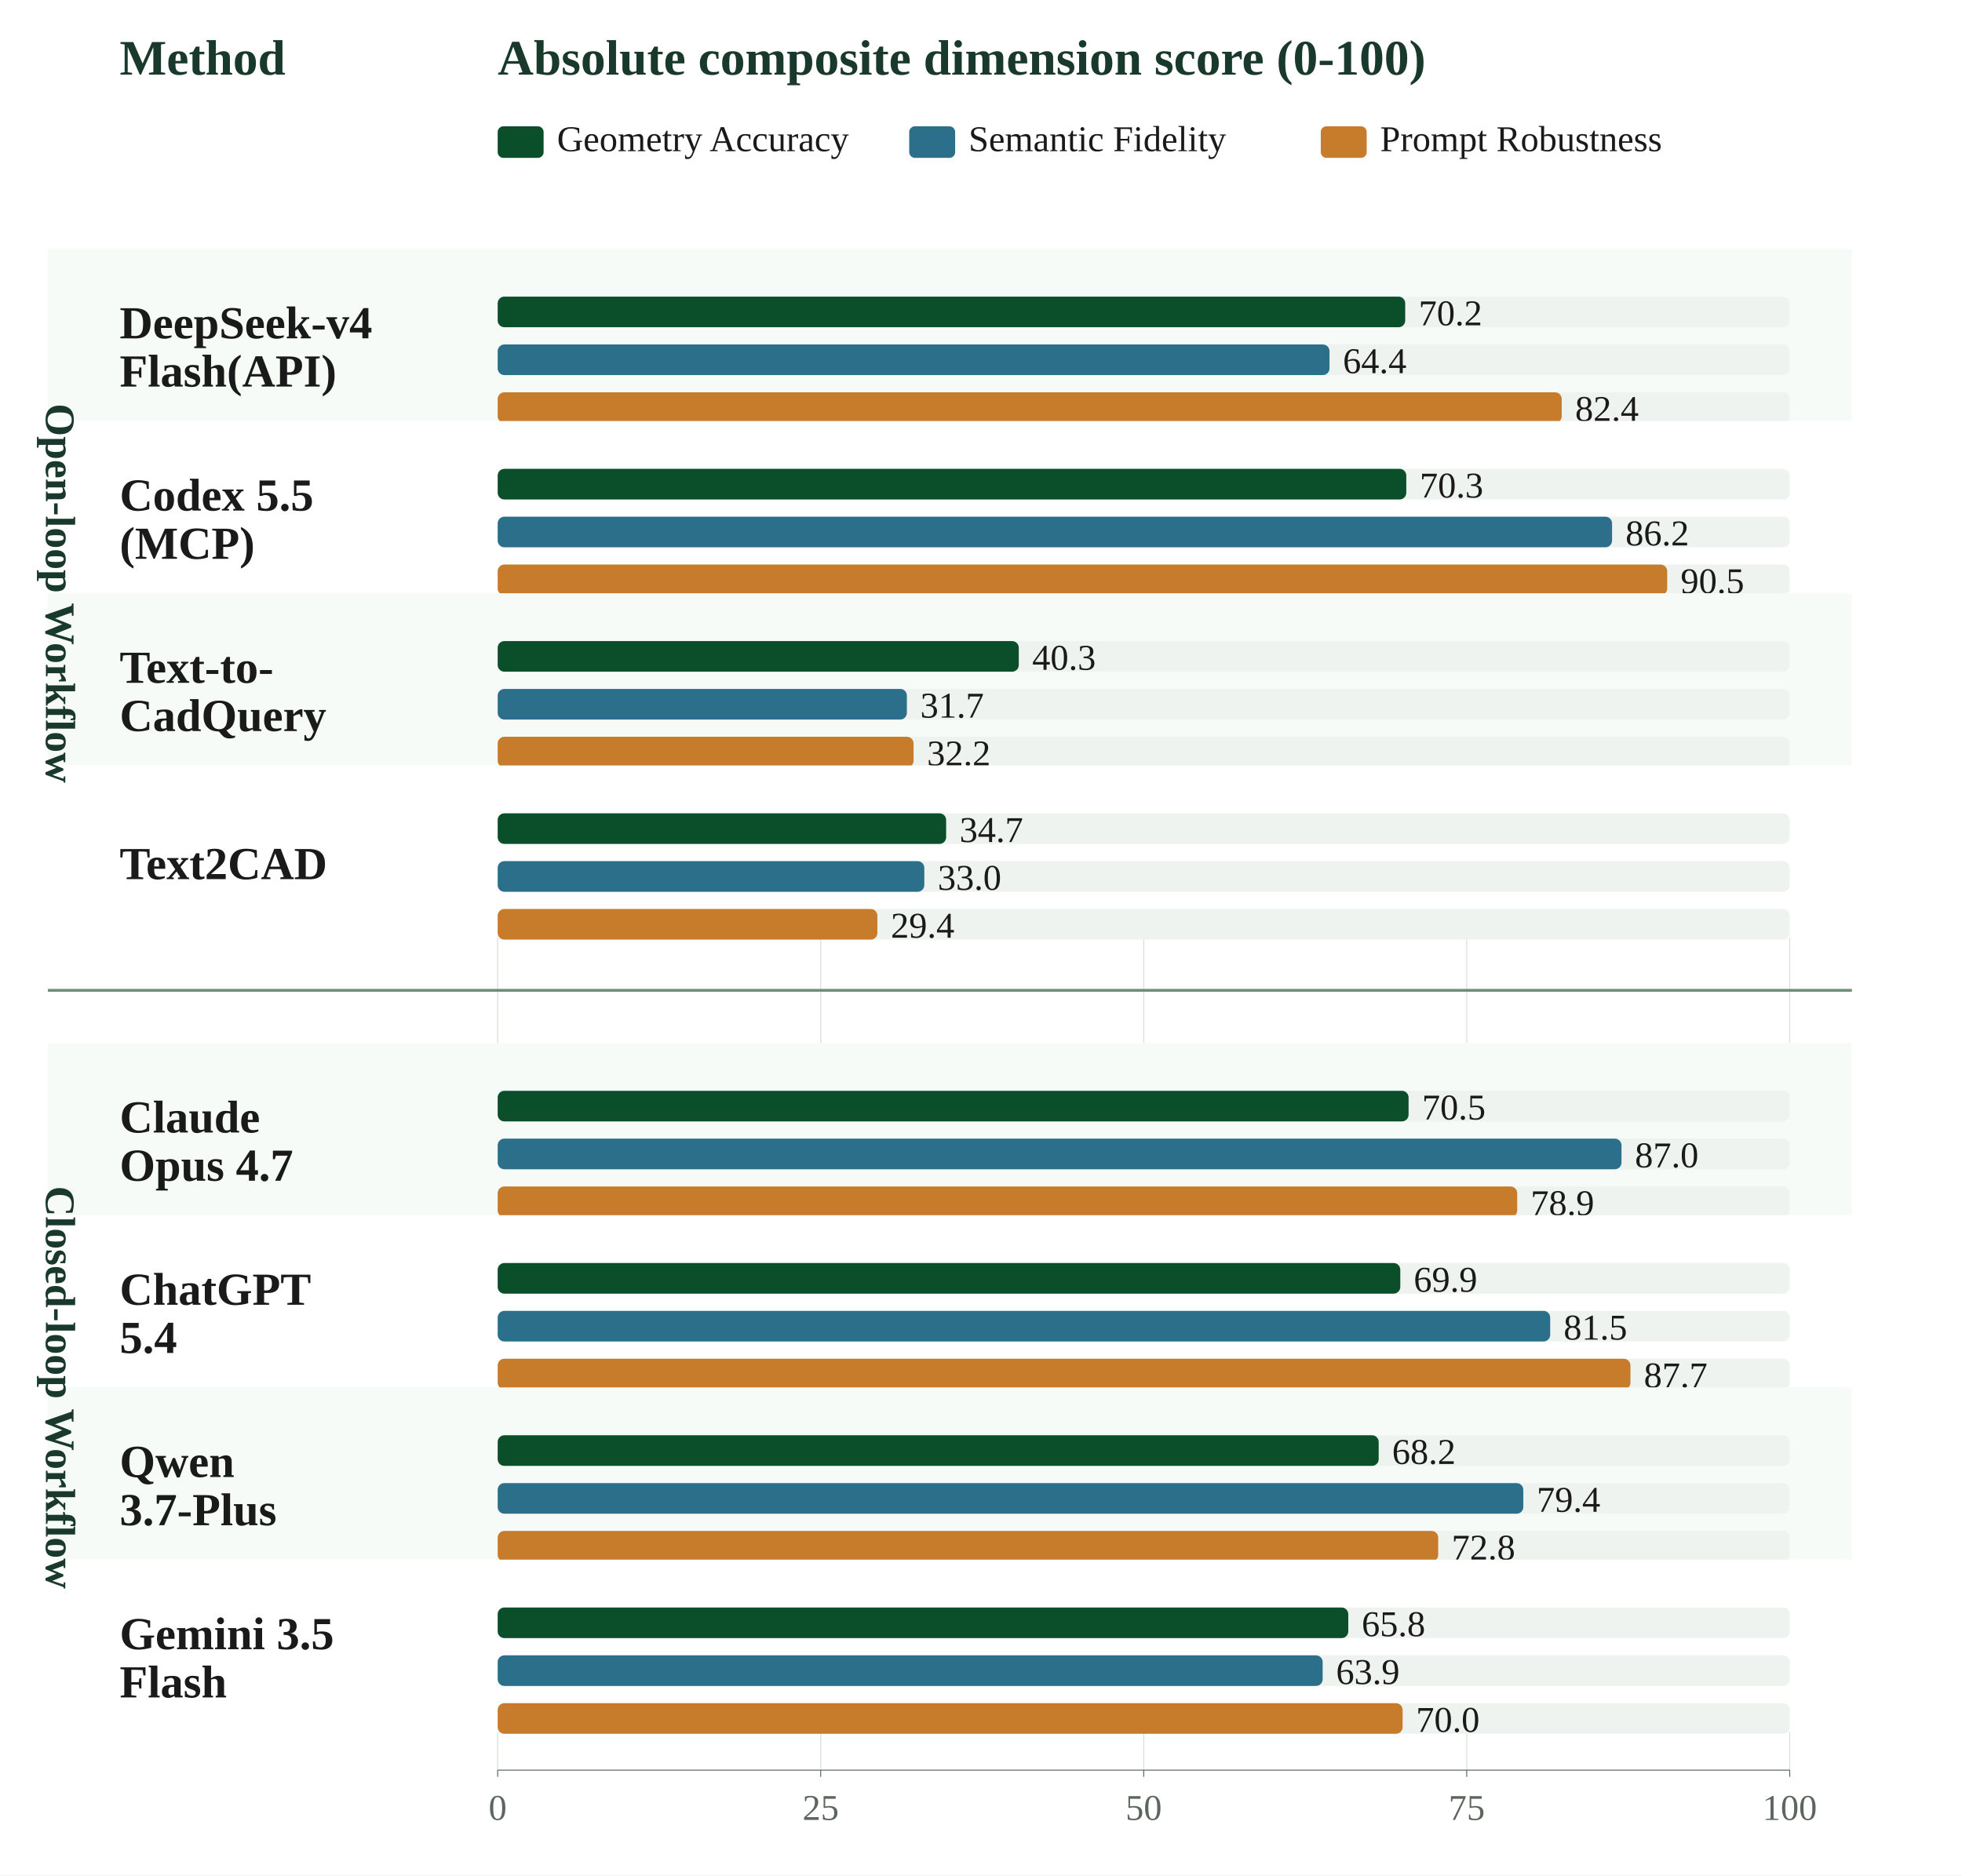
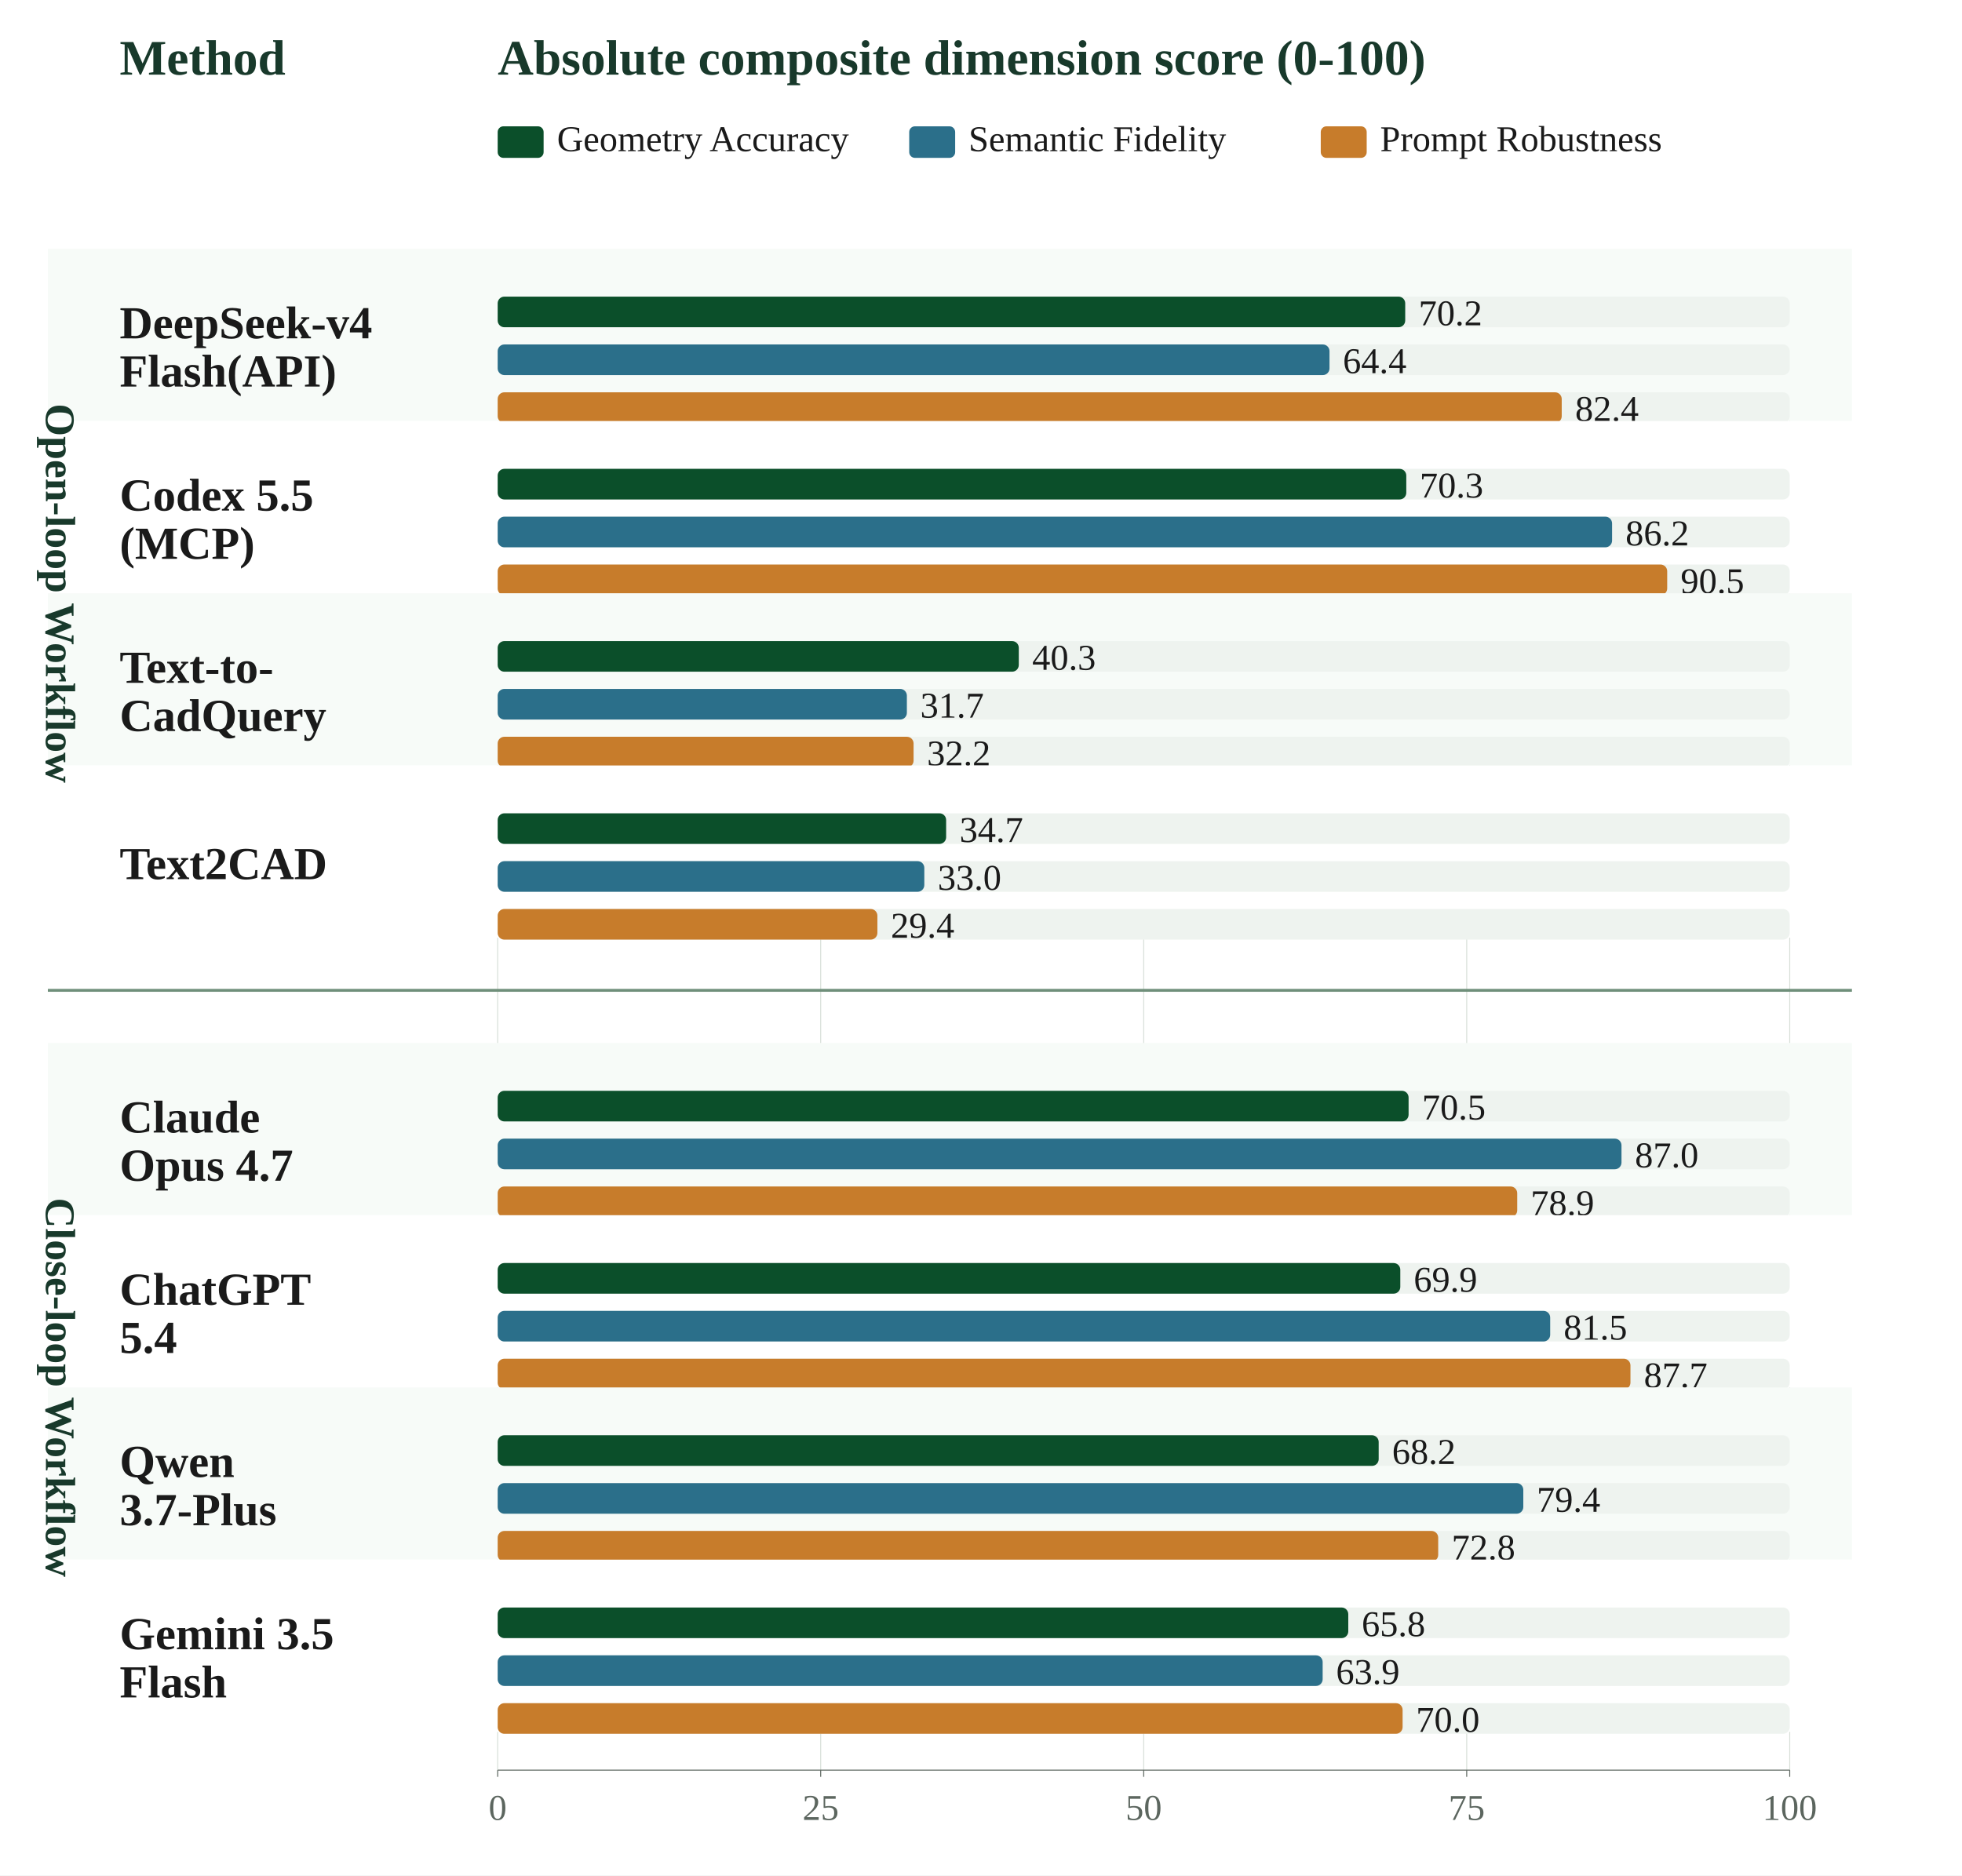
<svg xmlns="http://www.w3.org/2000/svg" width="2050" height="1960" viewBox="0 0 2050 1960">
  <rect width="100%" height="100%" fill="#FFFFFF" />
  <text x="125" y="78" font-family="Times New Roman, Times, serif" font-size="52" font-weight="bold" text-anchor="start" fill="#18392B">Method</text>
  <text x="520" y="78" font-family="Times New Roman, Times, serif" font-size="52" font-weight="bold" text-anchor="start" fill="#18392B">Absolute composite dimension score (0-100)</text>
  <line x1="520.0" y1="272" x2="520.0" y2="1850" stroke="#D7DFD8" stroke-width="1" />
  <line x1="520.0" y1="1850" x2="520.0" y2="1857" stroke="#5C665F" stroke-width="1" />
  <text x="520.0" y="1902" font-family="Times New Roman, Times, serif" font-size="38" font-weight="normal" text-anchor="middle" fill="#5C665F">0</text>
  <line x1="857.5" y1="272" x2="857.5" y2="1850" stroke="#D7DFD8" stroke-width="1" />
  <line x1="857.5" y1="1850" x2="857.5" y2="1857" stroke="#5C665F" stroke-width="1" />
  <text x="857.5" y="1902" font-family="Times New Roman, Times, serif" font-size="38" font-weight="normal" text-anchor="middle" fill="#5C665F">25</text>
  <line x1="1195.0" y1="272" x2="1195.0" y2="1850" stroke="#D7DFD8" stroke-width="1" />
  <line x1="1195.0" y1="1850" x2="1195.0" y2="1857" stroke="#5C665F" stroke-width="1" />
  <text x="1195.0" y="1902" font-family="Times New Roman, Times, serif" font-size="38" font-weight="normal" text-anchor="middle" fill="#5C665F">50</text>
  <line x1="1532.5" y1="272" x2="1532.5" y2="1850" stroke="#D7DFD8" stroke-width="1" />
  <line x1="1532.5" y1="1850" x2="1532.5" y2="1857" stroke="#5C665F" stroke-width="1" />
  <text x="1532.5" y="1902" font-family="Times New Roman, Times, serif" font-size="38" font-weight="normal" text-anchor="middle" fill="#5C665F">75</text>
  <line x1="1870.0" y1="272" x2="1870.0" y2="1850" stroke="#D7DFD8" stroke-width="1" />
  <line x1="1870.0" y1="1850" x2="1870.0" y2="1857" stroke="#5C665F" stroke-width="1" />
  <text x="1870.0" y="1902" font-family="Times New Roman, Times, serif" font-size="38" font-weight="normal" text-anchor="middle" fill="#5C665F">100</text>
  <line x1="520" y1="1850" x2="1870" y2="1850" stroke="#5C665F" stroke-width="1" />
  <rect x="520" y="132" width="48" height="33" rx="6" fill="#0B4F2A" />
  <text x="582" y="158" font-family="Times New Roman, Times, serif" font-size="38" font-weight="normal" text-anchor="start" fill="#1A1A1A">Geometry Accuracy</text>
  <rect x="950" y="132" width="48" height="33" rx="6" fill="#2B6F8A" />
  <text x="1012" y="158" font-family="Times New Roman, Times, serif" font-size="38" font-weight="normal" text-anchor="start" fill="#1A1A1A">Semantic Fidelity</text>
  <rect x="1380" y="132" width="48" height="33" rx="6" fill="#C77C2B" />
  <text x="1442" y="158" font-family="Times New Roman, Times, serif" font-size="38" font-weight="normal" text-anchor="start" fill="#1A1A1A">Prompt Robustness</text>
  <rect x="50" y="260" width="1885" height="180" fill="#F7FBF8" />
  <text x="125" y="353.6" font-family="Times New Roman, Times, serif" font-size="48" font-weight="bold" text-anchor="start" fill="#1A1A1A">DeepSeek-v4</text>
  <text x="125" y="404.0" font-family="Times New Roman, Times, serif" font-size="48" font-weight="bold" text-anchor="start" fill="#1A1A1A">Flash(API)</text>
  <rect x="520" y="310" width="1350" height="32" rx="7" fill="#EEF3EF" />
  <rect x="520" y="310" width="948.25" height="32" rx="7" fill="#0B4F2A" />
  <text x="1482.254" y="340" font-family="Times New Roman, Times, serif" font-size="38" font-weight="normal" text-anchor="start" fill="#1A1A1A">70.2</text>
  <rect x="520" y="360" width="1350" height="32" rx="7" fill="#EEF3EF" />
  <rect x="520" y="360" width="869.13" height="32" rx="7" fill="#2B6F8A" />
  <text x="1403.13" y="390" font-family="Times New Roman, Times, serif" font-size="38" font-weight="normal" text-anchor="start" fill="#1A1A1A">64.4</text>
  <rect x="520" y="410" width="1350" height="32" rx="7" fill="#EEF3EF" />
  <rect x="520" y="410" width="1111.77" height="32" rx="7" fill="#C77C2B" />
  <text x="1645.769" y="440" font-family="Times New Roman, Times, serif" font-size="38" font-weight="normal" text-anchor="start" fill="#1A1A1A">82.4</text>
  <rect x="50" y="440" width="1885" height="180" fill="#FFFFFF" />
  <text x="125" y="533.6" font-family="Times New Roman, Times, serif" font-size="48" font-weight="bold" text-anchor="start" fill="#1A1A1A">Codex 5.5</text>
  <text x="125" y="584" font-family="Times New Roman, Times, serif" font-size="48" font-weight="bold" text-anchor="start" fill="#1A1A1A">(MCP)</text>
  <rect x="520" y="490" width="1350" height="32" rx="7" fill="#EEF3EF" />
  <rect x="520" y="490" width="949.36" height="32" rx="7" fill="#0B4F2A" />
  <text x="1483.359" y="520" font-family="Times New Roman, Times, serif" font-size="38" font-weight="normal" text-anchor="start" fill="#1A1A1A">70.3</text>
  <rect x="520" y="540" width="1350" height="32" rx="7" fill="#EEF3EF" />
  <rect x="520" y="540" width="1164.38" height="32" rx="7" fill="#2B6F8A" />
  <text x="1698.375" y="570" font-family="Times New Roman, Times, serif" font-size="38" font-weight="normal" text-anchor="start" fill="#1A1A1A">86.2</text>
  <rect x="520" y="590" width="1350" height="32" rx="7" fill="#EEF3EF" />
  <rect x="520" y="590" width="1221.98" height="32" rx="7" fill="#C77C2B" />
  <text x="1755.983" y="620" font-family="Times New Roman, Times, serif" font-size="38" font-weight="normal" text-anchor="start" fill="#1A1A1A">90.5</text>
  <rect x="50" y="620" width="1885" height="180" fill="#F7FBF8" />
  <text x="125" y="713.6" font-family="Times New Roman, Times, serif" font-size="48" font-weight="bold" text-anchor="start" fill="#1A1A1A">Text-to-</text>
  <text x="125" y="764" font-family="Times New Roman, Times, serif" font-size="48" font-weight="bold" text-anchor="start" fill="#1A1A1A">CadQuery</text>
  <rect x="520" y="670" width="1350" height="32" rx="7" fill="#EEF3EF" />
  <rect x="520" y="670" width="544.48" height="32" rx="7" fill="#0B4F2A" />
  <text x="1078.478" y="700" font-family="Times New Roman, Times, serif" font-size="38" font-weight="normal" text-anchor="start" fill="#1A1A1A">40.3</text>
  <rect x="520" y="720" width="1350" height="32" rx="7" fill="#EEF3EF" />
  <rect x="520" y="720" width="427.55" height="32" rx="7" fill="#2B6F8A" />
  <text x="961.545" y="750" font-family="Times New Roman, Times, serif" font-size="38" font-weight="normal" text-anchor="start" fill="#1A1A1A">31.7</text>
  <rect x="520" y="770" width="1350" height="32" rx="7" fill="#EEF3EF" />
  <rect x="520" y="770" width="434.56" height="32" rx="7" fill="#C77C2B" />
  <text x="968.561" y="800" font-family="Times New Roman, Times, serif" font-size="38" font-weight="normal" text-anchor="start" fill="#1A1A1A">32.2</text>
  <rect x="50" y="800" width="1885" height="180" fill="#FFFFFF" />
  <text x="125" y="918.8" font-family="Times New Roman, Times, serif" font-size="48" font-weight="bold" text-anchor="start" fill="#1A1A1A">Text2CAD</text>
  <rect x="520" y="850" width="1350" height="32" rx="7" fill="#EEF3EF" />
  <rect x="520" y="850" width="468.57" height="32" rx="7" fill="#0B4F2A" />
  <text x="1002.574" y="880" font-family="Times New Roman, Times, serif" font-size="38" font-weight="normal" text-anchor="start" fill="#1A1A1A">34.7</text>
  <rect x="520" y="900" width="1350" height="32" rx="7" fill="#EEF3EF" />
  <rect x="520" y="900" width="445.77" height="32" rx="7" fill="#2B6F8A" />
  <text x="979.77" y="930" font-family="Times New Roman, Times, serif" font-size="38" font-weight="normal" text-anchor="start" fill="#1A1A1A">33.0</text>
  <rect x="520" y="950" width="1350" height="32" rx="7" fill="#EEF3EF" />
  <rect x="520" y="950" width="396.75" height="32" rx="7" fill="#C77C2B" />
  <text x="930.748" y="980" font-family="Times New Roman, Times, serif" font-size="38" font-weight="normal" text-anchor="start" fill="#1A1A1A">29.4</text>
  <rect x="50" y="1090" width="1885" height="180" fill="#F7FBF8" />
  <line x1="50" y1="1035.0" x2="1935" y2="1035.0" stroke="#6F8F7A" stroke-width="3" />
  <text x="125" y="1183.6" font-family="Times New Roman, Times, serif" font-size="48" font-weight="bold" text-anchor="start" fill="#1A1A1A">Claude</text>
  <text x="125" y="1234.0" font-family="Times New Roman, Times, serif" font-size="48" font-weight="bold" text-anchor="start" fill="#1A1A1A">Opus 4.7</text>
  <rect x="520" y="1140" width="1350" height="32" rx="7" fill="#EEF3EF" />
  <rect x="520" y="1140" width="951.77" height="32" rx="7" fill="#0B4F2A" />
  <text x="1485.767" y="1170" font-family="Times New Roman, Times, serif" font-size="38" font-weight="normal" text-anchor="start" fill="#1A1A1A">70.5</text>
  <rect x="520" y="1190" width="1350" height="32" rx="7" fill="#EEF3EF" />
  <rect x="520" y="1190" width="1174.23" height="32" rx="7" fill="#2B6F8A" />
  <text x="1708.23" y="1220" font-family="Times New Roman, Times, serif" font-size="38" font-weight="normal" text-anchor="start" fill="#1A1A1A">87.0</text>
  <rect x="520" y="1240" width="1350" height="32" rx="7" fill="#EEF3EF" />
  <rect x="520" y="1240" width="1065.26" height="32" rx="7" fill="#C77C2B" />
  <text x="1599.261" y="1270" font-family="Times New Roman, Times, serif" font-size="38" font-weight="normal" text-anchor="start" fill="#1A1A1A">78.9</text>
  <rect x="50" y="1270" width="1885" height="180" fill="#FFFFFF" />
  <text x="125" y="1363.6" font-family="Times New Roman, Times, serif" font-size="48" font-weight="bold" text-anchor="start" fill="#1A1A1A">ChatGPT</text>
  <text x="125" y="1414.0" font-family="Times New Roman, Times, serif" font-size="48" font-weight="bold" text-anchor="start" fill="#1A1A1A">5.4</text>
  <rect x="520" y="1320" width="1350" height="32" rx="7" fill="#EEF3EF" />
  <rect x="520" y="1320" width="943.10" height="32" rx="7" fill="#0B4F2A" />
  <text x="1477.1" y="1350" font-family="Times New Roman, Times, serif" font-size="38" font-weight="normal" text-anchor="start" fill="#1A1A1A">69.9</text>
  <rect x="520" y="1370" width="1350" height="32" rx="7" fill="#EEF3EF" />
  <rect x="520" y="1370" width="1099.71" height="32" rx="7" fill="#2B6F8A" />
  <text x="1633.71" y="1400" font-family="Times New Roman, Times, serif" font-size="38" font-weight="normal" text-anchor="start" fill="#1A1A1A">81.5</text>
  <rect x="520" y="1420" width="1350" height="32" rx="7" fill="#EEF3EF" />
  <rect x="520" y="1420" width="1183.59" height="32" rx="7" fill="#C77C2B" />
  <text x="1717.587" y="1450" font-family="Times New Roman, Times, serif" font-size="38" font-weight="normal" text-anchor="start" fill="#1A1A1A">87.7</text>
  <rect x="50" y="1450" width="1885" height="180" fill="#F7FBF8" />
  <text x="125" y="1543.6" font-family="Times New Roman, Times, serif" font-size="48" font-weight="bold" text-anchor="start" fill="#1A1A1A">Qwen</text>
  <text x="125" y="1594.0" font-family="Times New Roman, Times, serif" font-size="48" font-weight="bold" text-anchor="start" fill="#1A1A1A">3.7-Plus</text>
  <rect x="520" y="1500" width="1350" height="32" rx="7" fill="#EEF3EF" />
  <rect x="520" y="1500" width="920.52" height="32" rx="7" fill="#0B4F2A" />
  <text x="1454.524" y="1530" font-family="Times New Roman, Times, serif" font-size="38" font-weight="normal" text-anchor="start" fill="#1A1A1A">68.2</text>
  <rect x="520" y="1550" width="1350" height="32" rx="7" fill="#EEF3EF" />
  <rect x="520" y="1550" width="1071.63" height="32" rx="7" fill="#2B6F8A" />
  <text x="1605.63" y="1580" font-family="Times New Roman, Times, serif" font-size="38" font-weight="normal" text-anchor="start" fill="#1A1A1A">79.4</text>
  <rect x="520" y="1600" width="1350" height="32" rx="7" fill="#EEF3EF" />
  <rect x="520" y="1600" width="982.71" height="32" rx="7" fill="#C77C2B" />
  <text x="1516.713" y="1630" font-family="Times New Roman, Times, serif" font-size="38" font-weight="normal" text-anchor="start" fill="#1A1A1A">72.8</text>
  <rect x="50" y="1630" width="1885" height="180" fill="#FFFFFF" />
  <text x="125" y="1723.6" font-family="Times New Roman, Times, serif" font-size="48" font-weight="bold" text-anchor="start" fill="#1A1A1A">Gemini 3.5</text>
  <text x="125" y="1774.0" font-family="Times New Roman, Times, serif" font-size="48" font-weight="bold" text-anchor="start" fill="#1A1A1A">Flash</text>
  <rect x="520" y="1680" width="1350" height="32" rx="7" fill="#EEF3EF" />
  <rect x="520" y="1680" width="888.75" height="32" rx="7" fill="#0B4F2A" />
  <text x="1422.747" y="1710" font-family="Times New Roman, Times, serif" font-size="38" font-weight="normal" text-anchor="start" fill="#1A1A1A">65.8</text>
  <rect x="520" y="1730" width="1350" height="32" rx="7" fill="#EEF3EF" />
  <rect x="520" y="1730" width="861.98" height="32" rx="7" fill="#2B6F8A" />
  <text x="1395.975" y="1760" font-family="Times New Roman, Times, serif" font-size="38" font-weight="normal" text-anchor="start" fill="#1A1A1A">63.9</text>
  <rect x="520" y="1780" width="1350" height="32" rx="7" fill="#EEF3EF" />
  <rect x="520" y="1780" width="945.51" height="32" rx="7" fill="#C77C2B" />
  <text x="1479.509" y="1810" font-family="Times New Roman, Times, serif" font-size="38" font-weight="normal" text-anchor="start" fill="#1A1A1A">70.0</text>
  <text x="48" y="620.0" font-family="Times New Roman, Times, serif" font-size="44" font-weight="bold" text-anchor="middle" fill="#18392B" transform="rotate(90 48 620.0)">Open-loop Workflow</text>
-   <text x="48" y="1450.0" font-family="Times New Roman, Times, serif" font-size="44" font-weight="bold" text-anchor="middle" fill="#18392B" transform="rotate(90 48 1450.0)">Closed-loop Workflow</text>
+   <text x="48" y="1450.0" font-family="Times New Roman, Times, serif" font-size="44" font-weight="bold" text-anchor="middle" fill="#18392B" transform="rotate(90 48 1450.0)">Close-loop Workflow</text>
</svg>
